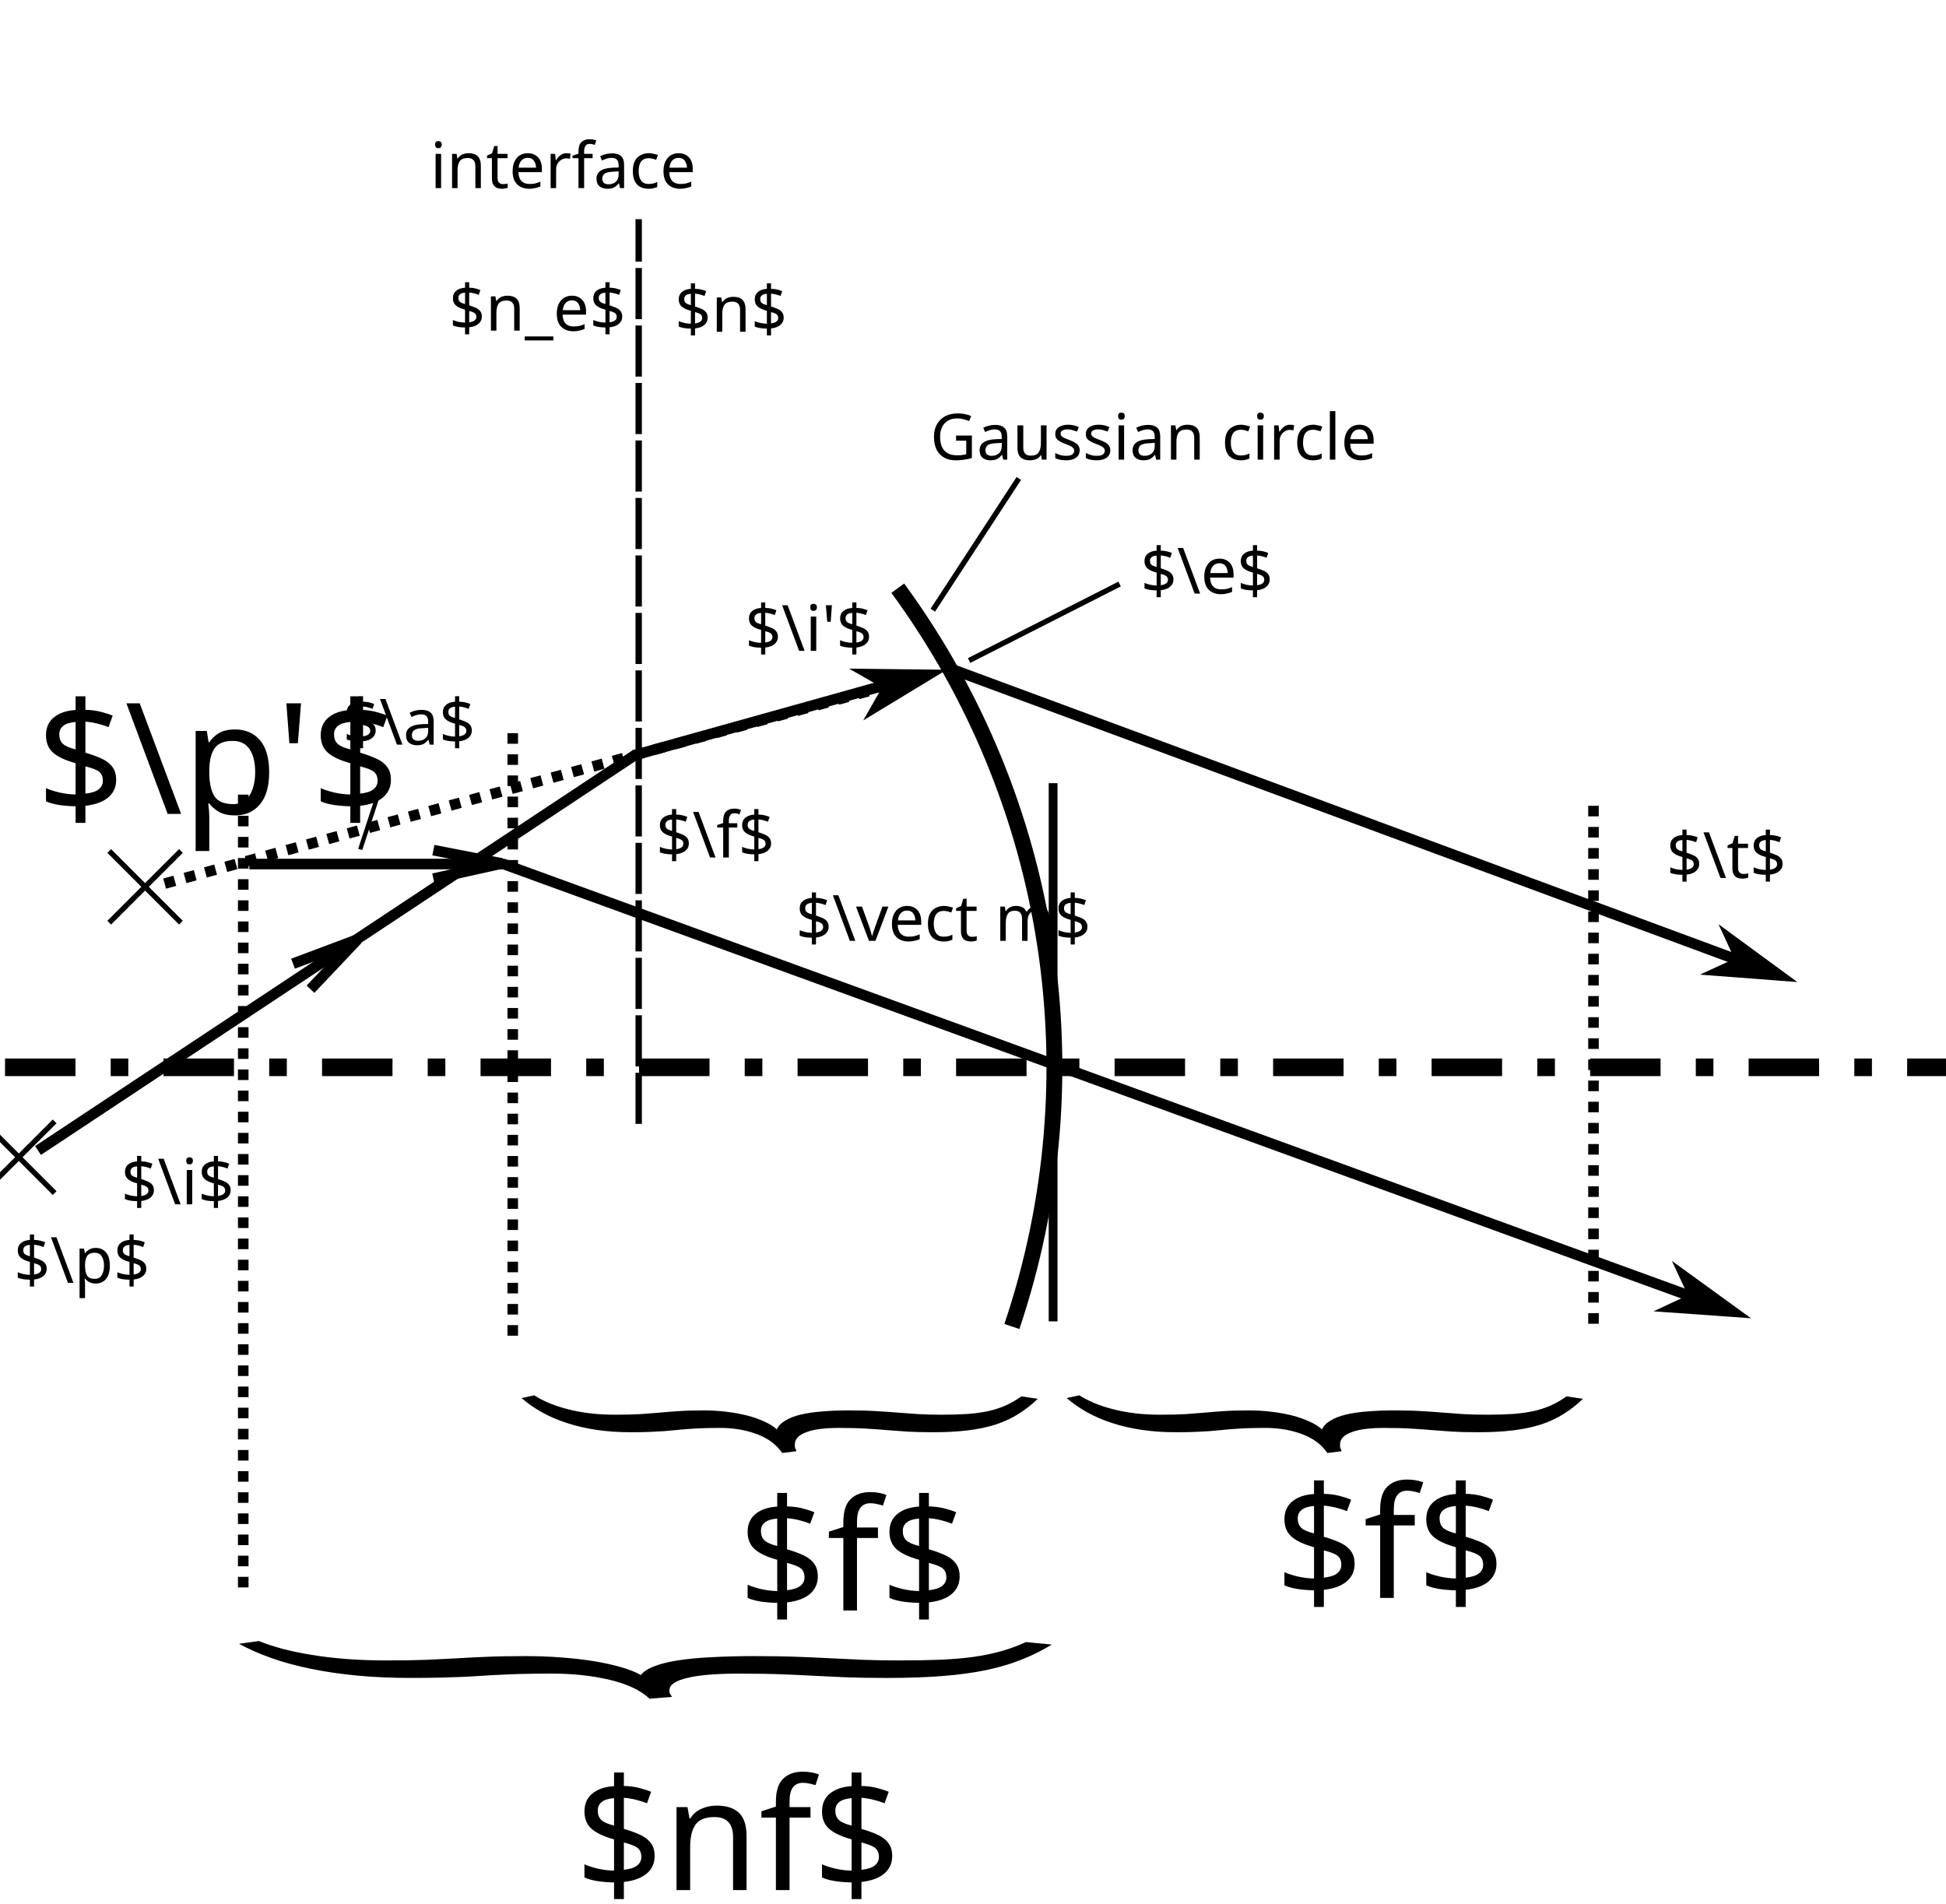
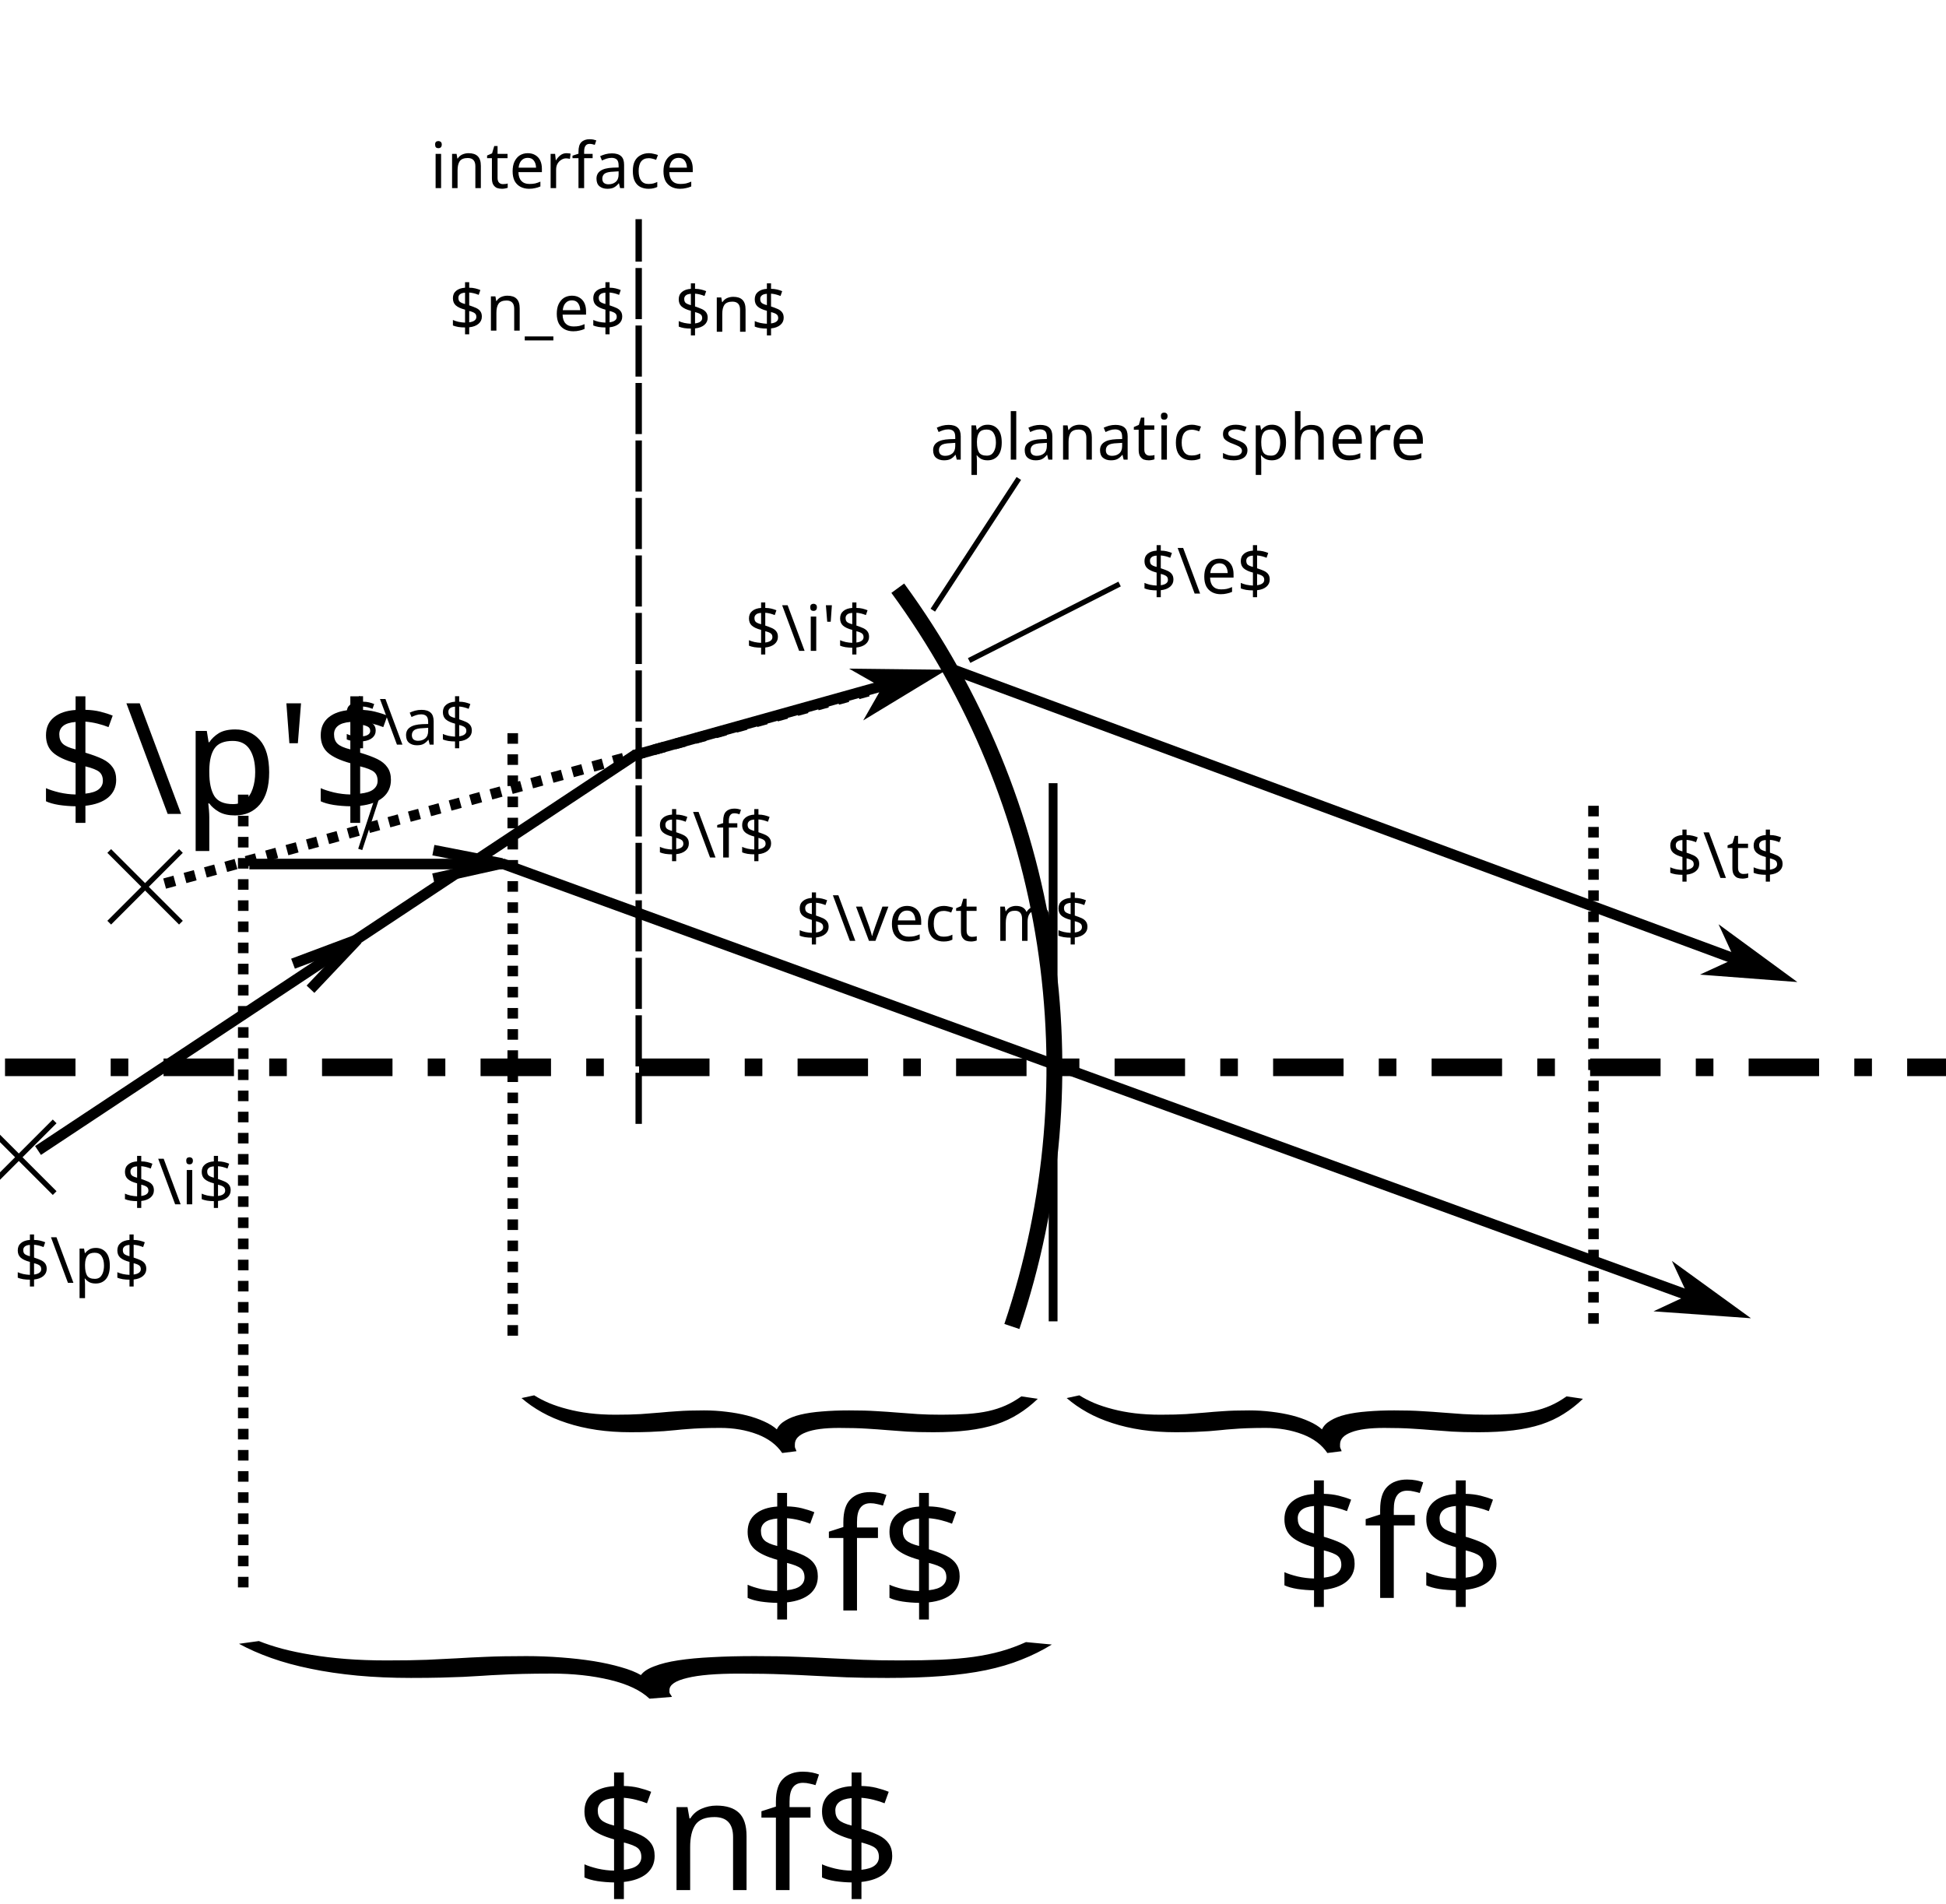
<svg xmlns="http://www.w3.org/2000/svg" width="182.813" height="178.792" id="svg2" version="1.1">
  <defs id="defs4">
    <marker orient="auto" refY="0" refX="0" id="Arrow1Mend" style="overflow:visible">
      <path id="path3829" d="M 0,0 5,-5 -12.5,0 5,5 0,0 z" style="fill-rule:evenodd;stroke:#000000;stroke-width:1pt;marker-start:none" transform="matrix(-0.4,0,0,-0.4,-4,0)" />
    </marker>
  </defs>
  <g id="layer1" transform="translate(-51.99928,-797.4645)" style="display:inline">
    <path style="fill:none;stroke:#000000;stroke-width:0.614;stroke-miterlimit:4;stroke-opacity:1;stroke-dasharray:none;stroke-dashoffset:0" id="path2985" d="m 78.574,58.6 c 6.039,8.249 7.688,18.921 4.421,28.608" transform="matrix(2.424635,0,0,2.424355,-54.17475,710.6525)" />
    <path style="fill:none;stroke:#000000;stroke-width:1.655;stroke-linecap:butt;stroke-linejoin:miter;stroke-miterlimit:4;stroke-opacity:1;stroke-dasharray:6.618, 3.309, 1.655, 3.309;stroke-dashoffset:0" d="m 52.471,897.729 182.34,0" id="path2987" />
    <path style="fill:none;stroke:#000000;stroke-width:0.827;stroke-linecap:butt;stroke-linejoin:miter;stroke-miterlimit:4;stroke-opacity:1;stroke-dasharray:none" d="m 150.932,871.037 0,50.556" id="path2989" />
    <path style="fill:none;stroke:#000000;stroke-width:0.993;stroke-linecap:butt;stroke-linejoin:miter;stroke-miterlimit:4;stroke-opacity:1;stroke-dasharray:0.993, 0.993;stroke-dashoffset:0" d="m 74.85,872.113 0,74.813" id="path3155" />
    <path style="fill:none;stroke:#000000;stroke-width:0.993;stroke-linecap:butt;stroke-linejoin:miter;stroke-miterlimit:4;stroke-opacity:1;stroke-dasharray:0.993, 0.993;stroke-dashoffset:0" d="m 201.696,873.161 0,49.227" id="path3163" />
    <path style="fill:none;stroke:#000000;stroke-width:0.993;stroke-linecap:butt;stroke-linejoin:miter;stroke-miterlimit:4;stroke-opacity:1;stroke-dasharray:0.993, 0.993;stroke-dashoffset:0" d="m 100.168,866.34 0,56.639" id="path3163-4" />
    <path style="fill:none;stroke:#000000;stroke-width:0.993;stroke-linecap:butt;stroke-linejoin:miter;stroke-miterlimit:4;stroke-opacity:1;stroke-dasharray:0.993,0.993;marker-end:url(#Arrow1Mend);stroke-dashoffset:0" d="M 67.465,880.469 139.053,860.898" id="path3786" />
    <path style="fill:none;stroke:#000000;stroke-width:0.993;stroke-linecap:butt;stroke-linejoin:miter;stroke-miterlimit:4;stroke-opacity:1;stroke-dasharray:none;marker-mid:none;marker-end:url(#Arrow1Mend)" d="m 75.425,878.632 23.88,0 115.346,42" id="path3788" />
    <path style="fill:none;stroke:#000000;stroke-width:0.993;stroke-linecap:butt;stroke-linejoin:miter;stroke-miterlimit:4;stroke-opacity:1;stroke-dasharray:none;marker-end:url(#Arrow1Mend)" d="m 141.249,860.265 77.764,28.775" id="path3790" />
    <g id="g4463" transform="matrix(2.424635,0,0,2.424355,-41.52629,-1408.486)">
      <path id="path4443" d="m 42.805,942.887 2.778,2.778" style="fill:none;stroke:#000000;stroke-width:0.205;stroke-linecap:butt;stroke-linejoin:miter;stroke-miterlimit:4;stroke-opacity:1;stroke-dasharray:none" />
      <path id="path4443-7" d="m 45.583,942.887 -2.778,2.778" style="fill:none;stroke:#000000;stroke-width:0.205;stroke-linecap:butt;stroke-linejoin:miter;stroke-miterlimit:4;stroke-opacity:1;stroke-dasharray:none;display:inline" />
    </g>
    <text xml:space="preserve" style="font-size:14.547px;font-style:normal;font-variant:normal;font-weight:normal;font-stretch:normal;line-height:125%;letter-spacing:0px;word-spacing:0px;fill:#000000;fill-opacity:1;stroke:none;font-family:Gentium;-inkscape-font-specification:Gentium" x="55.412" y="873.976" id="text4467" transform="scale(1.000058,0.9999423)">
      <tspan id="tspan4469" x="55.412" y="873.976">$\p'$</tspan>
    </text>
    <g transform="matrix(0,-1.515821,3.877885,0,-50.71099,-1454.315)" style="font-size:13.377px;font-style:normal;font-variant:normal;font-weight:normal;font-stretch:normal;line-height:125%;letter-spacing:0px;word-spacing:0px;fill:#000000;fill-opacity:1;stroke:none;font-family:Gentium;-inkscape-font-specification:Gentium" id="text4471">
      <path d="m -1571.991,39.426 c -0.17,0.105 -0.329,0.224 -0.477,0.359 -0.144,0.135 -0.27,0.285 -0.379,0.451 -0.109,0.161 -0.194,0.337 -0.255,0.529 -0.061,0.192 -0.091,0.401 -0.091,0.627 0,0.253 0.013,0.459 0.039,0.621 0.03,0.161 0.061,0.314 0.091,0.457 0.035,0.139 0.065,0.29 0.091,0.451 0.03,0.161 0.046,0.368 0.046,0.621 0,0.183 -0.028,0.364 -0.085,0.542 -0.052,0.174 -0.129,0.34 -0.229,0.496 -0.1,0.152 -0.224,0.292 -0.372,0.418 -0.144,0.126 -0.307,0.229 -0.49,0.307 0.218,0.039 0.401,0.109 0.549,0.209 0.152,0.096 0.274,0.218 0.366,0.366 0.091,0.148 0.157,0.322 0.196,0.523 0.043,0.196 0.065,0.414 0.065,0.653 0,0.261 -0.015,0.483 -0.046,0.666 -0.026,0.183 -0.057,0.355 -0.091,0.516 -0.031,0.161 -0.061,0.322 -0.091,0.483 -0.026,0.161 -0.039,0.351 -0.039,0.568 0,0.239 0.015,0.451 0.046,0.634 0.035,0.187 0.094,0.355 0.176,0.503 0.087,0.152 0.203,0.292 0.346,0.418 0.148,0.131 0.338,0.259 0.568,0.385 l -0.15,0.398 c -0.366,-0.148 -0.679,-0.305 -0.941,-0.47 -0.261,-0.161 -0.477,-0.342 -0.647,-0.542 -0.166,-0.2 -0.287,-0.425 -0.366,-0.673 -0.078,-0.248 -0.118,-0.529 -0.118,-0.843 0,-0.257 0.013,-0.468 0.039,-0.634 0.03,-0.17 0.061,-0.331 0.091,-0.483 0.035,-0.157 0.065,-0.322 0.091,-0.496 0.03,-0.179 0.046,-0.403 0.046,-0.673 0,-0.353 -0.089,-0.618 -0.268,-0.797 -0.174,-0.183 -0.424,-0.274 -0.751,-0.274 -0.061,4e-6 -0.107,4e-6 -0.137,0 -0.026,4e-6 -0.05,0.002 -0.072,0.006 -0.022,4e-6 -0.048,0.004 -0.078,0.013 -0.026,0.004 -0.072,0.011 -0.137,0.02 l -0.111,-0.346 c 0.514,-0.135 0.901,-0.337 1.163,-0.607 0.261,-0.27 0.392,-0.568 0.392,-0.895 0,-0.174 -0.01,-0.324 -0.02,-0.451 -0.013,-0.126 -0.03,-0.239 -0.052,-0.34 -0.017,-0.104 -0.039,-0.2 -0.065,-0.287 -0.022,-0.091 -0.044,-0.187 -0.065,-0.287 -0.017,-0.1 -0.033,-0.213 -0.046,-0.34 -0.013,-0.131 -0.02,-0.285 -0.02,-0.464 0,-0.292 0.048,-0.566 0.144,-0.823 0.1,-0.261 0.242,-0.501 0.425,-0.718 0.183,-0.222 0.405,-0.425 0.666,-0.607 0.261,-0.183 0.555,-0.348 0.882,-0.496 l 0.17,0.307 0,0" id="path4549" />
    </g>
    <g transform="matrix(0,-1.515821,3.877885,0,-50.71099,-1454.315)" style="font-size:13.377px;font-style:normal;font-variant:normal;font-weight:normal;font-stretch:normal;line-height:125%;letter-spacing:0px;word-spacing:0px;fill:#000000;fill-opacity:1;stroke:none;display:inline;font-family:Gentium;-inkscape-font-specification:Gentium" id="text4471-8">
      <path d="m -1571.991,52.633 c -0.17,0.105 -0.329,0.224 -0.477,0.359 -0.144,0.135 -0.27,0.285 -0.379,0.451 -0.109,0.161 -0.194,0.337 -0.255,0.529 -0.061,0.192 -0.091,0.401 -0.091,0.627 0,0.253 0.013,0.459 0.039,0.621 0.03,0.161 0.061,0.314 0.091,0.457 0.035,0.139 0.065,0.29 0.091,0.451 0.03,0.161 0.046,0.368 0.046,0.621 0,0.183 -0.028,0.364 -0.085,0.542 -0.052,0.174 -0.129,0.34 -0.229,0.496 -0.1,0.152 -0.224,0.292 -0.372,0.418 -0.144,0.126 -0.307,0.229 -0.49,0.307 0.218,0.039 0.401,0.109 0.549,0.209 0.152,0.096 0.274,0.218 0.366,0.366 0.091,0.148 0.157,0.322 0.196,0.523 0.043,0.196 0.065,0.414 0.065,0.653 0,0.261 -0.015,0.483 -0.046,0.666 -0.026,0.183 -0.057,0.355 -0.091,0.516 -0.031,0.161 -0.061,0.322 -0.091,0.483 -0.026,0.161 -0.039,0.351 -0.039,0.568 0,0.239 0.015,0.451 0.046,0.634 0.035,0.187 0.094,0.355 0.176,0.503 0.087,0.152 0.203,0.292 0.346,0.418 0.148,0.131 0.338,0.259 0.568,0.385 l -0.15,0.398 c -0.366,-0.148 -0.679,-0.305 -0.941,-0.47 -0.261,-0.161 -0.477,-0.342 -0.647,-0.542 -0.166,-0.2 -0.287,-0.425 -0.366,-0.673 -0.078,-0.248 -0.118,-0.529 -0.118,-0.843 0,-0.257 0.013,-0.468 0.039,-0.634 0.03,-0.17 0.061,-0.331 0.091,-0.483 0.035,-0.157 0.065,-0.322 0.091,-0.496 0.03,-0.179 0.046,-0.403 0.046,-0.673 0,-0.353 -0.089,-0.618 -0.268,-0.797 -0.174,-0.183 -0.424,-0.274 -0.751,-0.274 -0.061,3e-6 -0.107,3e-6 -0.137,0 -0.026,3e-6 -0.05,0.002 -0.072,0.006 -0.022,4e-6 -0.048,0.004 -0.078,0.013 -0.026,0.004 -0.072,0.011 -0.137,0.02 l -0.111,-0.346 c 0.514,-0.135 0.901,-0.337 1.163,-0.607 0.261,-0.27 0.392,-0.568 0.392,-0.895 0,-0.174 -0.01,-0.324 -0.02,-0.451 -0.013,-0.126 -0.03,-0.239 -0.052,-0.34 -0.017,-0.104 -0.039,-0.2 -0.065,-0.287 -0.022,-0.091 -0.044,-0.187 -0.065,-0.287 -0.017,-0.1 -0.033,-0.213 -0.046,-0.34 -0.013,-0.131 -0.02,-0.285 -0.02,-0.464 0,-0.292 0.048,-0.566 0.144,-0.823 0.1,-0.261 0.242,-0.501 0.425,-0.718 0.183,-0.222 0.405,-0.425 0.666,-0.607 0.261,-0.183 0.555,-0.348 0.882,-0.496 l 0.17,0.307 0,0" id="path4552" />
    </g>
    <g transform="matrix(0,-1.208073,4.865749,0,-50.71099,-1454.315)" style="font-size:16.784px;font-style:normal;font-variant:normal;font-weight:normal;font-stretch:normal;line-height:125%;letter-spacing:0px;word-spacing:0px;fill:#000000;fill-opacity:1;stroke:none;display:inline;font-family:Gentium;-inkscape-font-specification:Gentium" id="text4471-5">
      <path d="m -1991.552,26.106 c -0.213,0.131 -0.412,0.281 -0.598,0.451 -0.18,0.169 -0.339,0.358 -0.475,0.565 -0.137,0.202 -0.243,0.423 -0.32,0.664 -0.076,0.24 -0.115,0.503 -0.115,0.787 0,0.317 0.016,0.576 0.049,0.779 0.038,0.202 0.076,0.393 0.115,0.574 0.044,0.175 0.082,0.363 0.115,0.565 0.038,0.202 0.057,0.462 0.057,0.779 0,0.229 -0.035,0.456 -0.106,0.68 -0.066,0.219 -0.161,0.426 -0.287,0.623 -0.126,0.191 -0.281,0.366 -0.467,0.525 -0.18,0.158 -0.385,0.287 -0.615,0.385 0.273,0.049 0.503,0.137 0.688,0.262 0.191,0.12 0.344,0.273 0.459,0.459 0.115,0.186 0.197,0.404 0.246,0.656 0.055,0.246 0.082,0.519 0.082,0.82 0,0.328 -0.019,0.606 -0.057,0.836 -0.033,0.229 -0.071,0.445 -0.115,0.647 -0.038,0.202 -0.076,0.404 -0.115,0.606 -0.033,0.202 -0.049,0.44 -0.049,0.713 0,0.301 0.019,0.565 0.057,0.795 0.044,0.235 0.117,0.445 0.221,0.631 0.109,0.191 0.254,0.366 0.434,0.525 0.186,0.164 0.423,0.325 0.713,0.484 l -0.189,0.5 c -0.459,-0.186 -0.852,-0.382 -1.18,-0.59 -0.328,-0.202 -0.598,-0.429 -0.811,-0.68 -0.208,-0.251 -0.361,-0.533 -0.459,-0.844 -0.098,-0.311 -0.148,-0.664 -0.148,-1.057 0,-0.322 0.016,-0.587 0.049,-0.795 0.038,-0.213 0.076,-0.415 0.115,-0.606 0.044,-0.197 0.082,-0.404 0.115,-0.623 0.038,-0.224 0.057,-0.505 0.057,-0.844 0,-0.443 -0.112,-0.776 -0.336,-1 -0.218,-0.229 -0.533,-0.344 -0.942,-0.344 -0.076,5e-6 -0.134,5e-6 -0.172,0 -0.033,5e-6 -0.063,0.003 -0.09,0.008 -0.027,5e-6 -0.06,0.005 -0.098,0.016 -0.033,0.005 -0.09,0.014 -0.172,0.025 l -0.139,-0.434 c 0.645,-0.169 1.131,-0.423 1.459,-0.762 0.328,-0.339 0.492,-0.713 0.492,-1.123 0,-0.219 -0.01,-0.407 -0.025,-0.565 -0.016,-0.158 -0.038,-0.3 -0.066,-0.426 -0.022,-0.131 -0.049,-0.251 -0.082,-0.361 -0.027,-0.115 -0.055,-0.235 -0.082,-0.361 -0.022,-0.126 -0.041,-0.268 -0.057,-0.426 -0.016,-0.164 -0.025,-0.358 -0.025,-0.582 0,-0.366 0.06,-0.71 0.18,-1.033 0.126,-0.328 0.303,-0.628 0.533,-0.902 0.229,-0.279 0.508,-0.533 0.836,-0.762 0.328,-0.229 0.697,-0.437 1.106,-0.623 l 0.213,0.385 0,0" id="path4555" />
    </g>
    <text xml:space="preserve" style="font-size:14.547px;font-style:normal;font-variant:normal;font-weight:normal;font-stretch:normal;line-height:125%;letter-spacing:0px;word-spacing:0px;fill:#000000;fill-opacity:1;stroke:none;font-family:Gentium;-inkscape-font-specification:Gentium" x="121.321" y="948.813" id="text4517" transform="scale(1.000058,0.9999423)">
      <tspan id="tspan4519" x="121.321" y="948.813">$f$</tspan>
    </text>
    <text xml:space="preserve" style="font-size:14.547px;font-style:normal;font-variant:normal;font-weight:normal;font-stretch:normal;line-height:125%;letter-spacing:0px;word-spacing:0px;fill:#000000;fill-opacity:1;stroke:none;font-family:Gentium;-inkscape-font-specification:Gentium" x="171.748" y="947.631" id="text4521" transform="scale(1.000058,0.9999423)">
      <tspan id="tspan4523" x="171.748" y="947.631">$f$</tspan>
    </text>
    <text xml:space="preserve" style="font-size:14.547px;font-style:normal;font-variant:normal;font-weight:normal;font-stretch:normal;line-height:125%;letter-spacing:0px;word-spacing:0px;fill:#000000;fill-opacity:1;stroke:none;font-family:Gentium;-inkscape-font-specification:Gentium" x="105.992" y="975.077" id="text4525" transform="scale(1.000058,0.9999423)">
      <tspan id="tspan4527" x="105.992" y="975.077">$nf$</tspan>
    </text>
    <text xml:space="preserve" style="font-size:6px;font-style:normal;font-variant:normal;font-weight:normal;font-stretch:normal;line-height:125%;letter-spacing:0px;word-spacing:0px;fill:#000000;fill-opacity:1;stroke:none;font-family:Gentium;-inkscape-font-specification:Gentium" x="139.377" y="840.644" id="text3069">
-       <tspan id="tspan3071" x="139.377" y="840.644">Gaussian circle</tspan>
+       <tspan id="tspan3071" x="139.377" y="840.644">aplanatic sphere</tspan>
    </text>
    <path style="fill:none;stroke:#000000;stroke-width:0.5;stroke-linecap:butt;stroke-linejoin:miter;stroke-miterlimit:4;stroke-opacity:1;stroke-dasharray:none" d="m 147.711,842.412 -8.081,12.374" id="path3073" />
    <text xml:space="preserve" style="font-size:6px;font-style:normal;font-variant:normal;font-weight:normal;font-stretch:normal;line-height:125%;letter-spacing:0px;word-spacing:0px;fill:#000000;fill-opacity:1;stroke:none;font-family:Gentium;-inkscape-font-specification:Gentium" x="121.986" y="858.605" id="text3015">
      <tspan id="tspan3017" x="121.986" y="858.605">$\i'$</tspan>
    </text>
    <text xml:space="preserve" style="font-size:6px;font-style:normal;font-variant:normal;font-weight:normal;font-stretch:normal;line-height:125%;letter-spacing:0px;word-spacing:0px;fill:#000000;fill-opacity:1;stroke:none;font-family:Gentium;-inkscape-font-specification:Gentium" x="208.537" y="879.94" id="text3019">
      <tspan id="tspan3021" x="208.537" y="879.94">$\t$</tspan>
    </text>
    <text xml:space="preserve" style="font-size:6px;font-style:normal;font-variant:normal;font-weight:normal;font-stretch:normal;line-height:125%;letter-spacing:0px;word-spacing:0px;fill:#000000;fill-opacity:1;stroke:none;font-family:Gentium;-inkscape-font-specification:Gentium" x="84.198" y="867.413" id="text3023">
      <tspan id="tspan3025" x="84.198" y="867.413">$\a$</tspan>
    </text>
    <text xml:space="preserve" style="font-size:6px;font-style:normal;font-variant:normal;font-weight:normal;font-stretch:normal;line-height:125%;letter-spacing:0px;word-spacing:0px;fill:#000000;fill-opacity:1;stroke:none;font-family:Gentium;-inkscape-font-specification:Gentium" x="126.751" y="885.848" id="text3027">
      <tspan id="tspan3029" x="126.751" y="885.848">$\vect m$</tspan>
    </text>
    <path style="fill:none;stroke:#000000;stroke-width:1px;stroke-linecap:butt;stroke-linejoin:miter;stroke-opacity:1" d="m 40.714,79.864 6.429,1.25 -6.429,1.429" id="path4351" transform="translate(51.99928,797.4645)" />
    <text xml:space="preserve" style="font-size:6px;font-style:normal;font-variant:normal;font-weight:normal;font-stretch:normal;line-height:125%;letter-spacing:0px;word-spacing:0px;fill:#000000;fill-opacity:1;stroke:none;font-family:Gentium;-inkscape-font-specification:Gentium" x="159.142" y="853.221" id="text4410">
      <tspan id="tspan4412" x="159.142" y="853.221">$\e$</tspan>
    </text>
    <path style="fill:none;stroke:#000000;stroke-width:0.5;stroke-linecap:butt;stroke-linejoin:miter;stroke-opacity:1" d="m 91.041,62.05 14.138,-7.186" id="path4414" transform="translate(51.99928,797.4645)" />
    <path style="fill:none;stroke:#000000;stroke-width:0.6;stroke-linecap:butt;stroke-linejoin:miter;stroke-miterlimit:4;stroke-opacity:1;stroke-dasharray:4.8, 0.6;stroke-dashoffset:0" d="M 60,105.578 60,20.59" id="path4523" transform="translate(51.99928,797.4645)" />
    <path style="fill:none;stroke:#000000;stroke-width:1px;stroke-linecap:butt;stroke-linejoin:miter;stroke-opacity:1" d="M 3.571,108.078 59.643,70.935 83.929,64.149" id="path4525" transform="translate(51.99928,797.4645)" />
    <text xml:space="preserve" style="font-size:6px;font-style:normal;font-variant:normal;font-weight:normal;font-stretch:normal;line-height:125%;letter-spacing:0px;word-spacing:0px;fill:#000000;fill-opacity:1;stroke:none;font-family:Gentium;-inkscape-font-specification:Gentium" x="53.294" y="917.978" id="text4527">
      <tspan id="tspan4529" x="53.294" y="917.978">$\p$</tspan>
    </text>
    <g style="display:inline" id="g4463-4" transform="matrix(2.424635,0,0,2.424355,-53.38771,-1383.083)">
      <path id="path4443-78" d="m 42.805,942.887 2.778,2.778" style="fill:none;stroke:#000000;stroke-width:0.205;stroke-linecap:butt;stroke-linejoin:miter;stroke-miterlimit:4;stroke-opacity:1;stroke-dasharray:none" />
      <path id="path4443-7-4" d="m 45.583,942.887 -2.778,2.778" style="fill:none;stroke:#000000;stroke-width:0.205;stroke-linecap:butt;stroke-linejoin:miter;stroke-miterlimit:4;stroke-opacity:1;stroke-dasharray:none;display:inline" />
    </g>
    <path style="fill:none;stroke:#000000;stroke-width:0.4;stroke-linecap:butt;stroke-linejoin:miter;stroke-opacity:1;stroke-miterlimit:4;stroke-dasharray:none" d="M 36.239,72.474 33.84,79.797" id="path4574" transform="translate(51.99928,797.4645)" />
    <path style="fill:none;stroke:#000000;stroke-width:1px;stroke-linecap:butt;stroke-linejoin:miter;stroke-opacity:1" d="m 27.527,90.53 6.061,-2.273 -4.419,4.672" id="path4595" transform="translate(51.99928,797.4645)" />
    <text xml:space="preserve" style="font-size:6px;font-style:normal;font-variant:normal;font-weight:normal;font-stretch:normal;line-height:125%;letter-spacing:0px;word-spacing:0px;fill:#000000;fill-opacity:1;stroke:none;font-family:Gentium;-inkscape-font-specification:Gentium" x="63.363" y="910.597" id="text4597">
      <tspan id="tspan4599" x="63.363" y="910.597">$\i$</tspan>
    </text>
    <text xml:space="preserve" style="font-size:6px;font-style:normal;font-variant:normal;font-weight:normal;font-stretch:normal;line-height:125%;letter-spacing:0px;word-spacing:0px;fill:#000000;fill-opacity:1;stroke:none;font-family:Gentium;-inkscape-font-specification:Gentium" x="92.405" y="815.138" id="text4677">
      <tspan id="tspan4679" x="92.405" y="815.138">interface</tspan>
    </text>
    <text xml:space="preserve" style="font-size:6px;font-style:normal;font-variant:normal;font-weight:normal;font-stretch:normal;line-height:125%;letter-spacing:0px;word-spacing:0px;fill:#000000;fill-opacity:1;stroke:none;font-family:Gentium;-inkscape-font-specification:Gentium" x="94.173" y="828.522" id="text4681">
      <tspan id="tspan4683" x="94.173" y="828.522">$n_e$</tspan>
    </text>
    <text xml:space="preserve" style="font-size:6px;font-style:normal;font-variant:normal;font-weight:normal;font-stretch:normal;line-height:125%;letter-spacing:0px;word-spacing:0px;fill:#000000;fill-opacity:1;stroke:none;font-family:Gentium;-inkscape-font-specification:Gentium" x="115.386" y="828.628" id="text4685">
      <tspan id="tspan4687" x="115.386" y="828.628">$n$</tspan>
    </text>
    <text xml:space="preserve" style="font-size:6px;font-style:normal;font-variant:normal;font-weight:normal;font-stretch:normal;line-height:125%;letter-spacing:0px;word-spacing:0px;fill:#000000;fill-opacity:1;stroke:none;font-family:Gentium;-inkscape-font-specification:Gentium" x="113.619" y="878.02" id="text4765">
      <tspan id="tspan4767" x="113.619" y="878.02">$\f$</tspan>
    </text>
  </g>
  <g id="layer2" style="display:none" transform="translate(-51.99928,77.7323)">
    <path style="fill:none;stroke:#000000;stroke-width:0.162;stroke-miterlimit:4;stroke-opacity:1;stroke-dasharray:none;stroke-dashoffset:0" id="path2990" d="m 106.066,65.038 c 0,6.276 -5.088,11.364 -11.364,11.364 -6.276,0 -11.364,-5.088 -11.364,-11.364 0,-6.276 5.088,-11.364 11.364,-11.364 6.276,0 11.364,5.088 11.364,11.364 z" transform="matrix(1.855556,0,0,1.855556,-92.56016,-44.23134)" />
  </g>
</svg>
